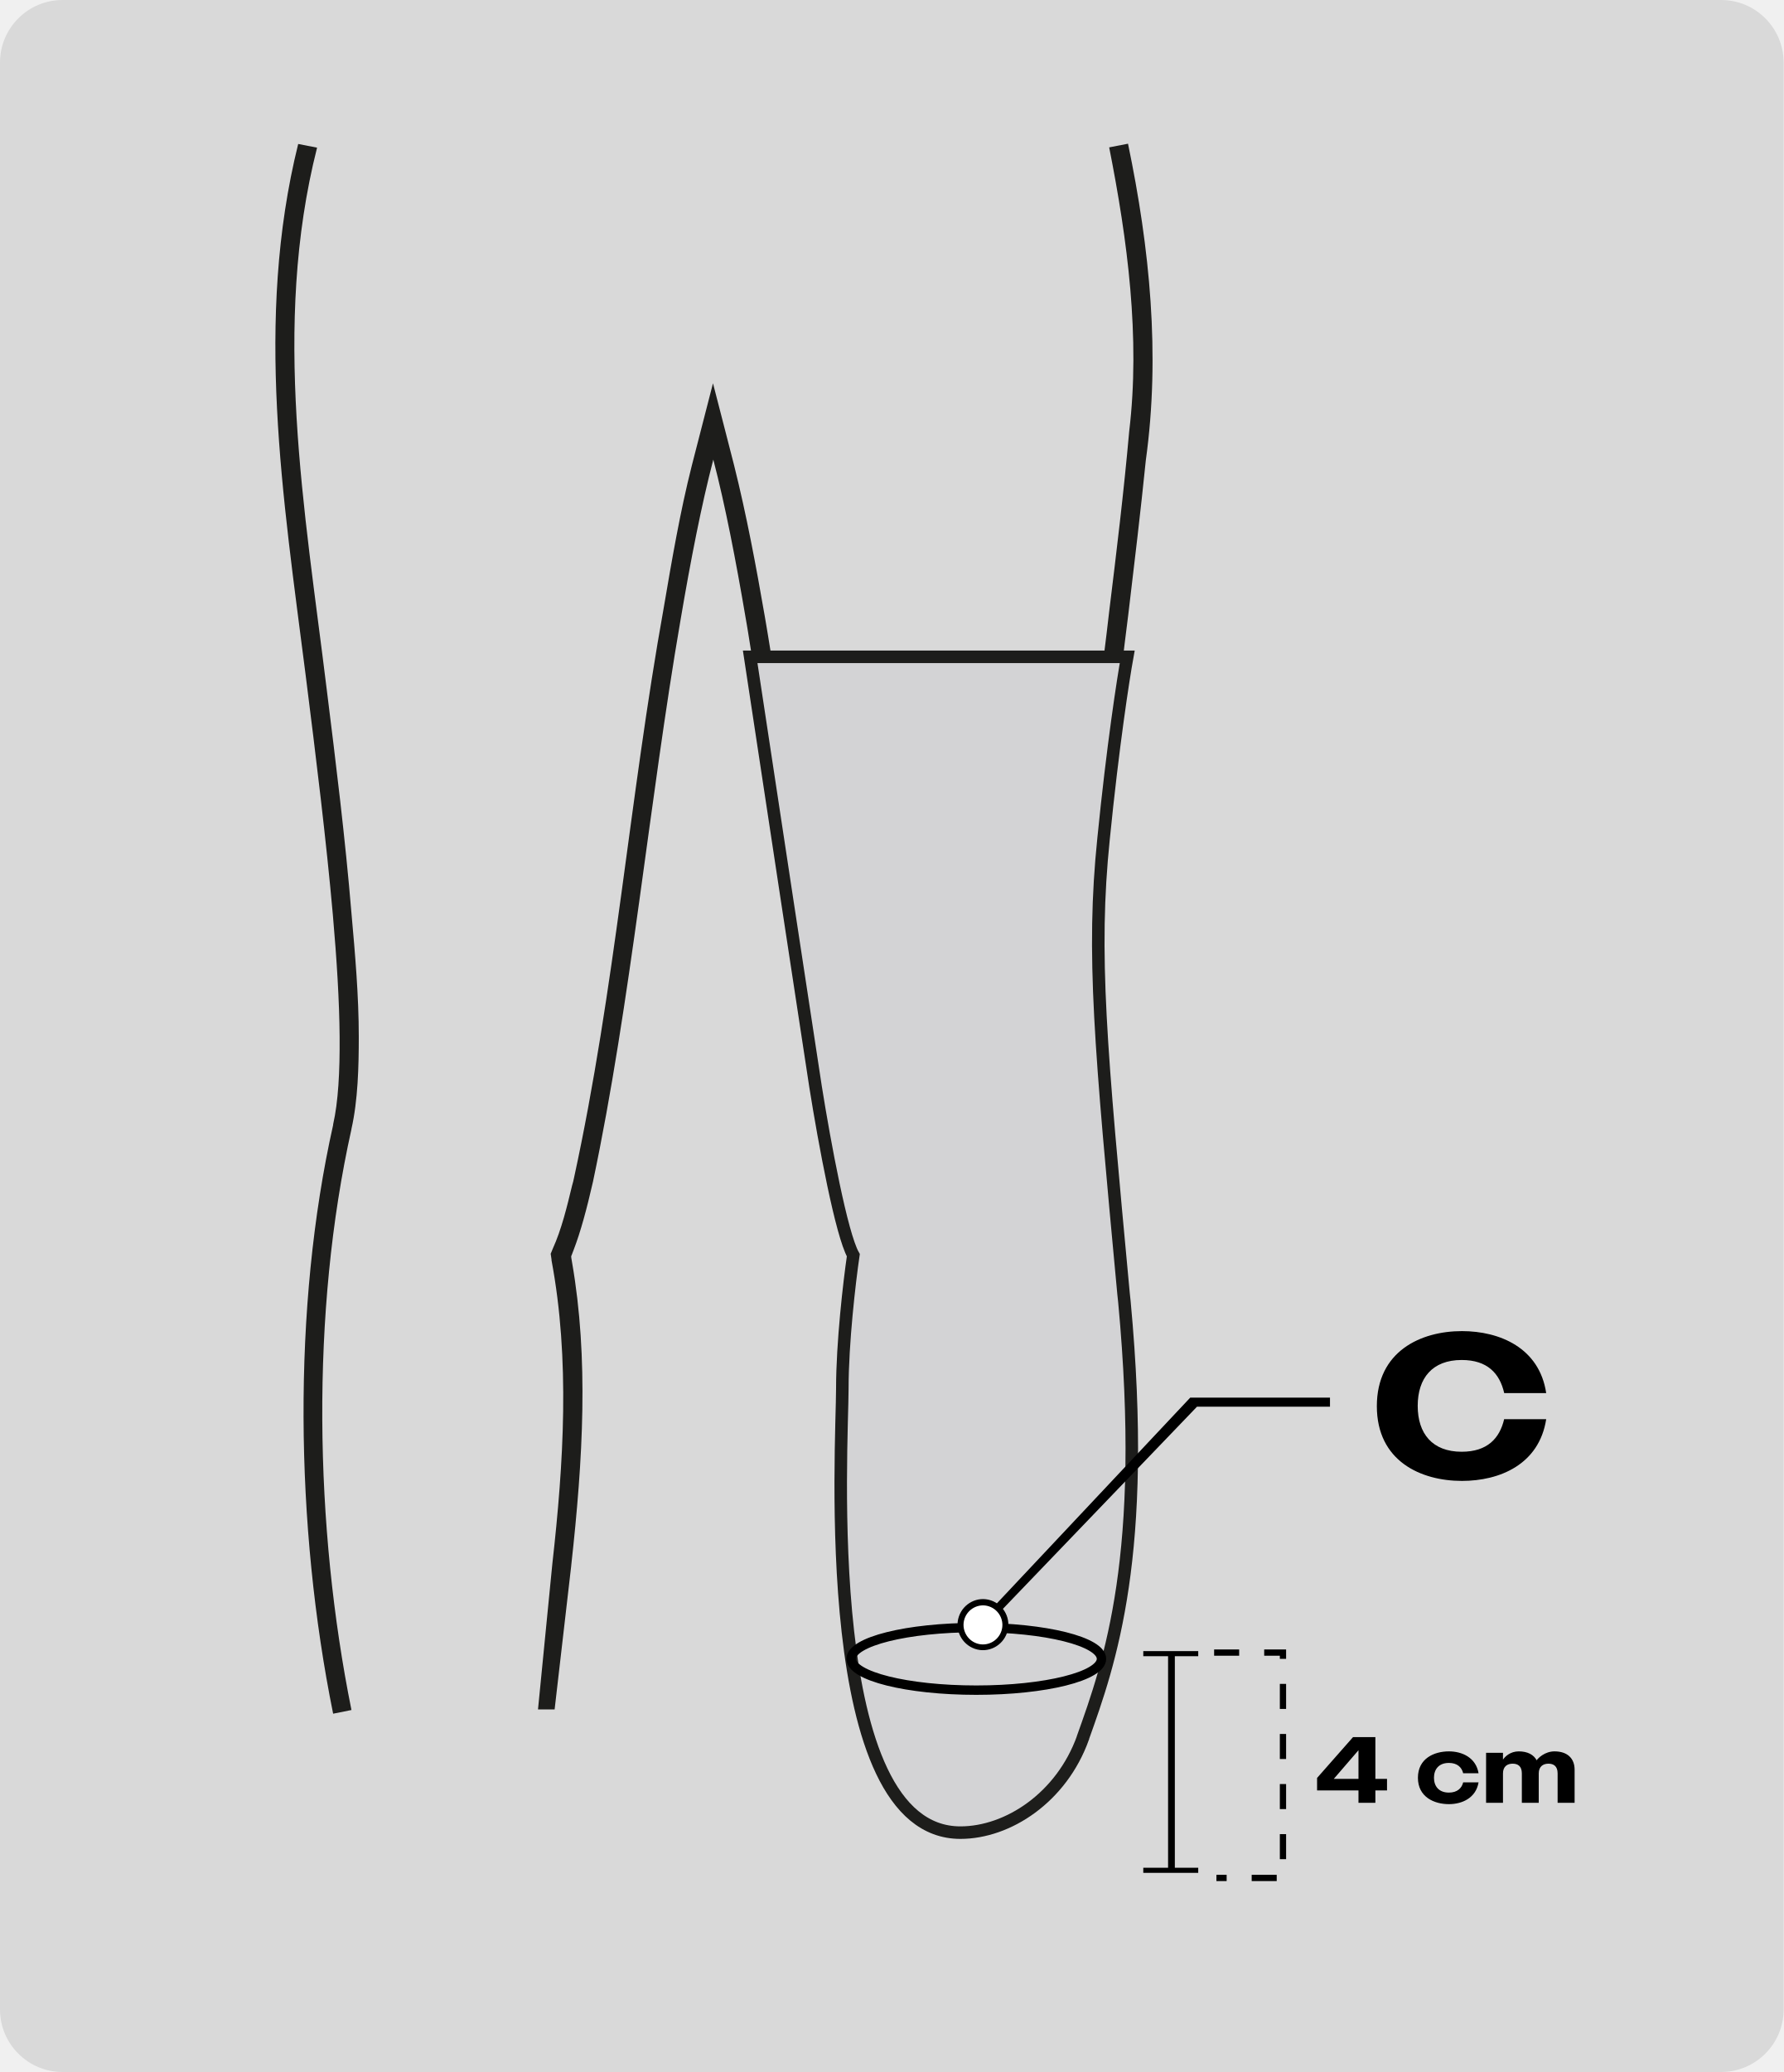
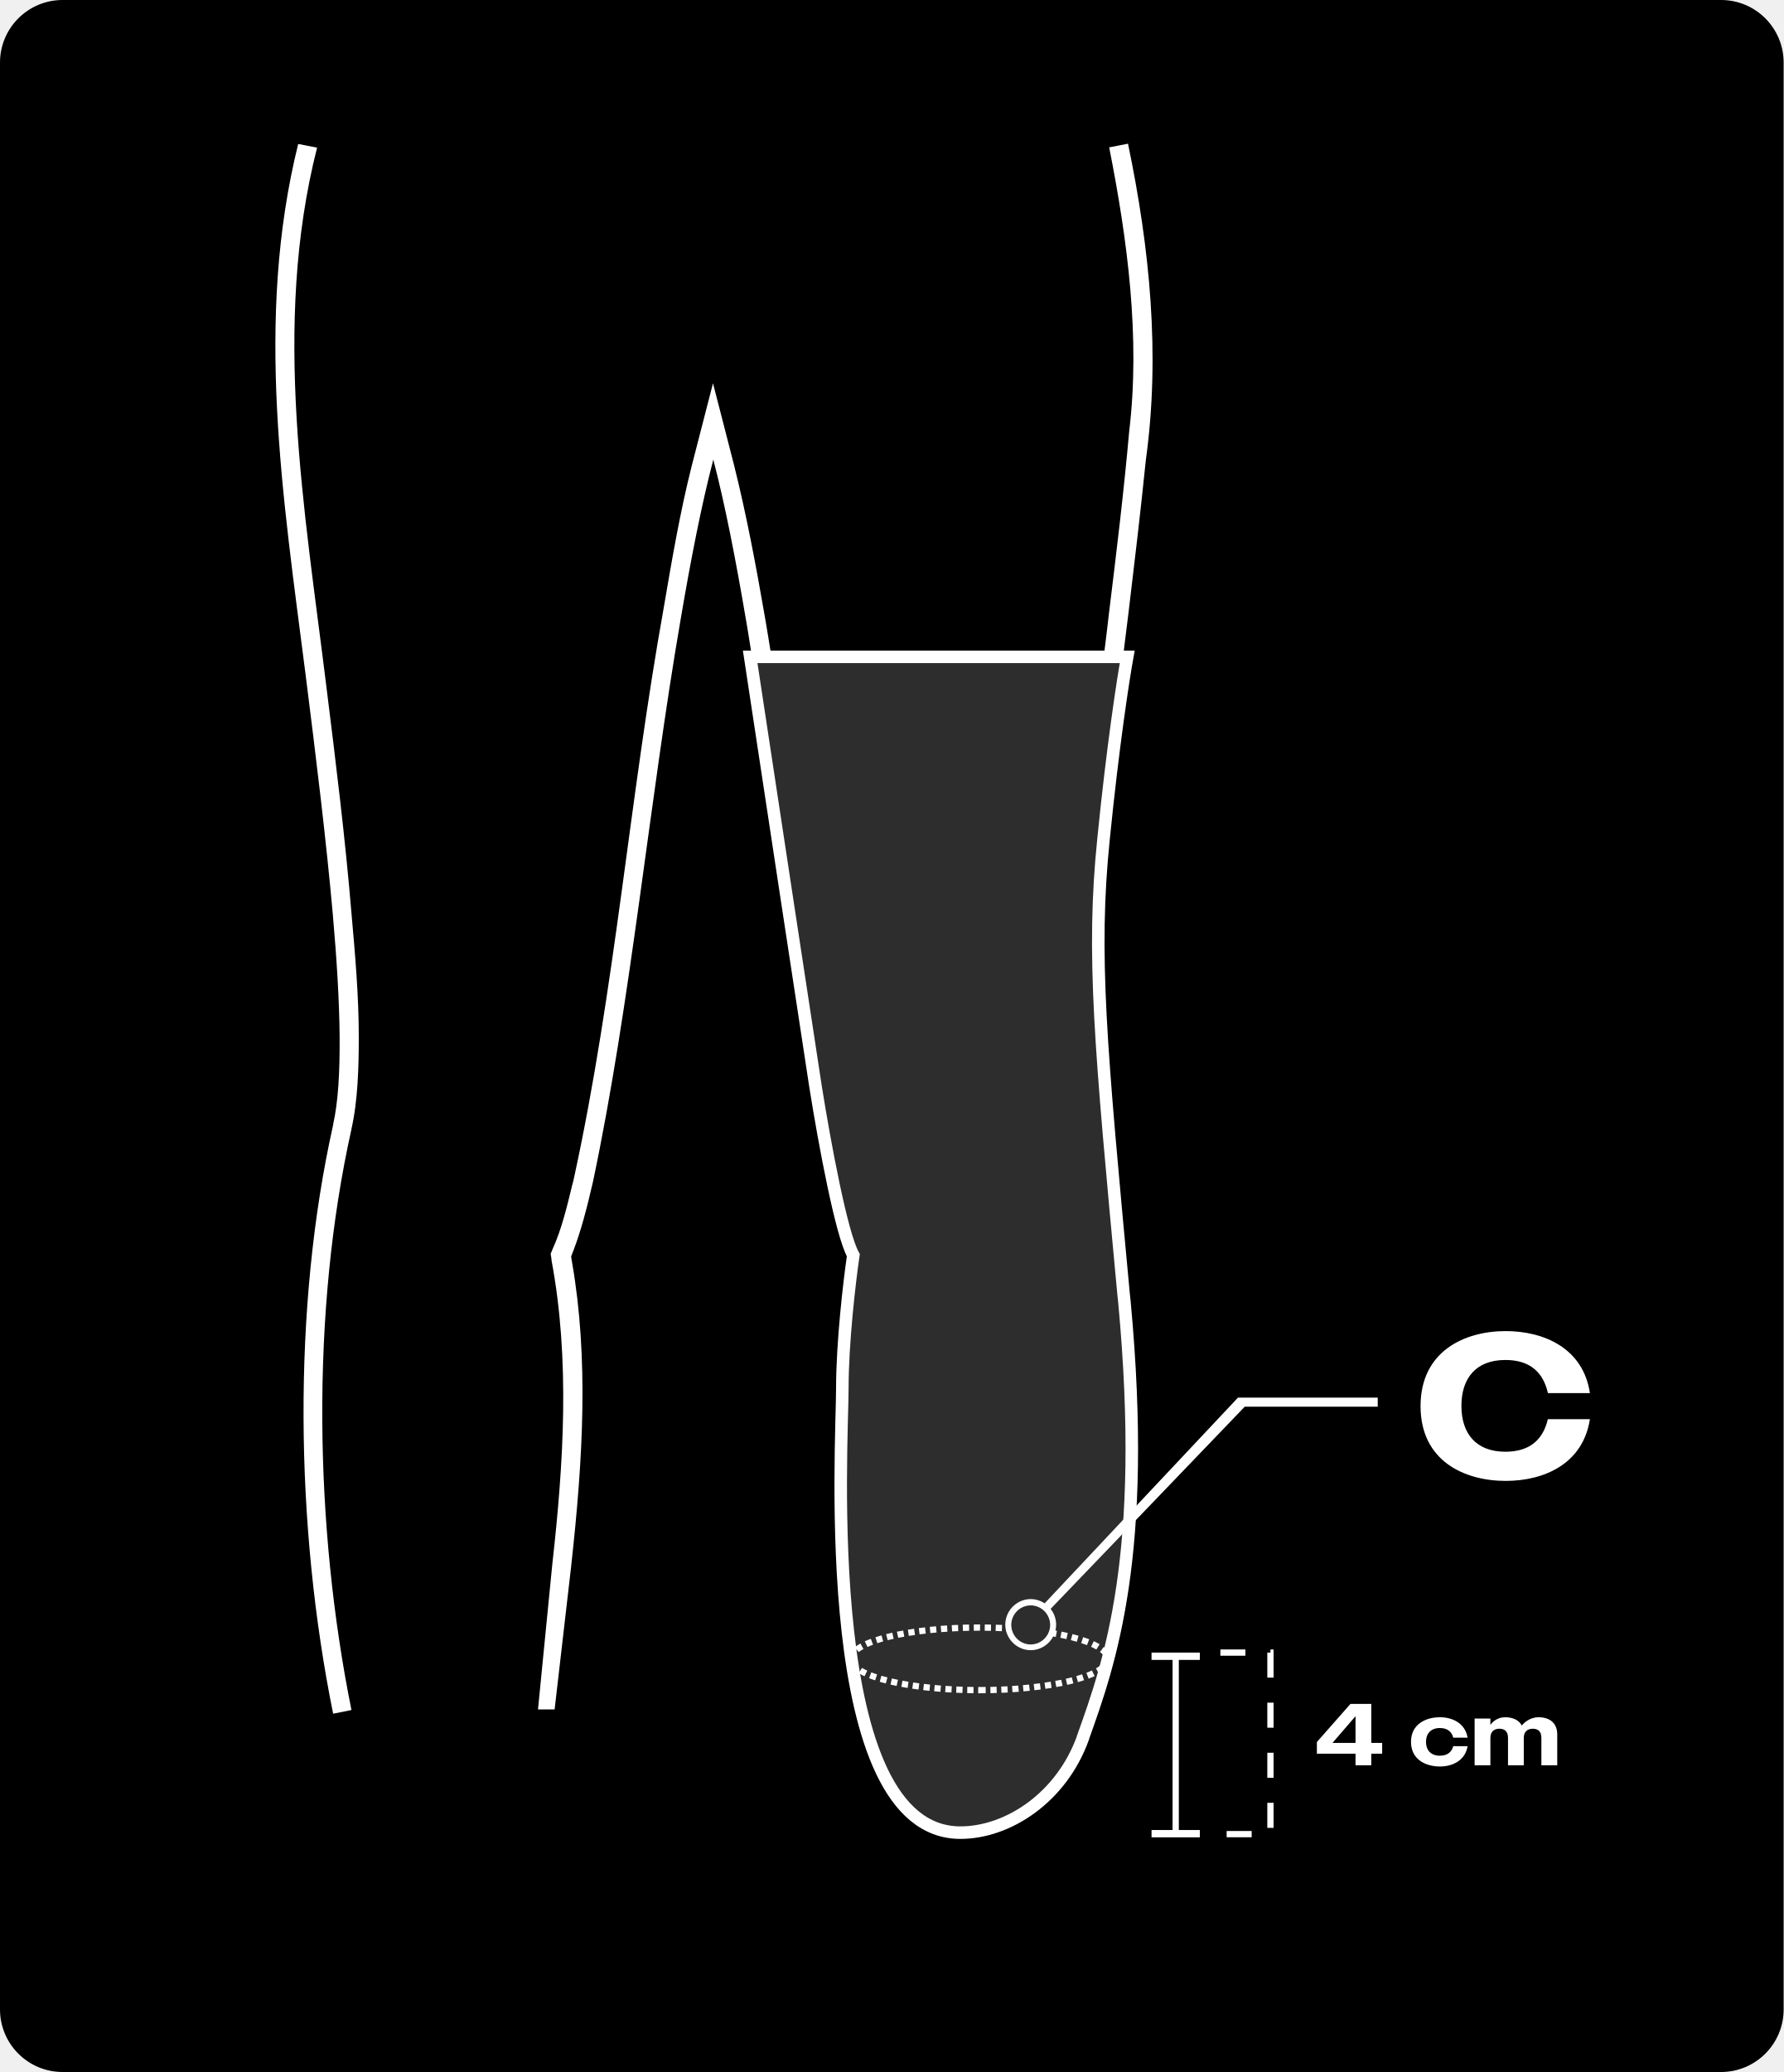
<svg xmlns="http://www.w3.org/2000/svg" width="285" height="331" viewBox="0 0 285 331" fill="none">
-   <rect width="285" height="331" rx="10" fill="#D9D9D9" />
-   <g clip-path="url(#clip0_2895_604)">
-     <path fill-rule="evenodd" clip-rule="evenodd" d="M180.248 23C183.715 39.648 185.426 56.658 183.085 73.533C182.274 81.54 181.284 89.819 180.293 98.097C179.888 101.309 179.482 104.521 179.122 107.733C177.456 121.26 175.835 134.515 174.755 146.142C174.124 153.335 173.719 159.894 173.629 165.594C173.584 171.249 173.899 176.045 174.665 179.619V179.709C180.833 207.305 180.743 240.104 175.565 269.011H172.503C177.681 240.737 177.907 208.255 171.738 180.388V180.297C170.702 175.683 170.567 170.345 170.567 165.594C170.567 159.08 171.018 152.385 171.603 145.825C172.684 134.198 174.169 122.527 175.61 110.9C176.151 106.512 176.736 102.079 177.231 97.69C178.402 88.145 179.573 78.554 180.428 68.918C182.229 53.899 180.158 38.336 177.231 23.543L180.248 22.955V23Z" fill="#1D1D1B" />
-     <path fill-rule="evenodd" clip-rule="evenodd" d="M91.277 250.056C93.168 233.001 94.069 216.986 91.412 201.695C91.367 201.424 91.322 201.153 91.277 200.881V200.745V200.7V200.61L91.322 200.564C91.457 200.248 91.547 199.931 91.682 199.614C92.763 196.81 93.753 193.145 94.744 188.802C100.777 160.302 103.749 127.955 108.747 99.002C110.368 89.457 112.079 80.68 113.97 73.442C113.97 73.442 113.97 73.442 113.97 73.397C115.861 80.635 117.572 89.457 119.193 99.002C119.283 99.59 119.418 100.224 119.508 100.857C120.994 109.95 122.435 119.631 123.831 129.358C123.921 129.901 123.966 130.444 124.056 130.941L124.191 131.982V132.298C124.506 134.108 124.776 135.963 125.001 137.772L125.271 139.718C125.767 143.337 126.307 146.956 126.802 150.485C127.883 157.994 128.963 165.187 130.044 171.747C131.08 178.035 132.16 183.781 133.241 188.667V188.802C134.276 193.1 135.267 196.764 136.348 199.614C136.483 199.931 136.573 200.248 136.708 200.519V200.7C136.708 200.7 136.618 201.107 136.618 201.288C136.573 201.65 136.483 202.057 136.438 202.419C134.186 216.082 134.457 231.101 135.852 246.889C136.483 254.128 137.338 261.547 138.284 269.057H141.391C140.445 261.592 139.635 254.128 138.959 246.618C137.608 231.78 137.023 216.082 139.815 201.288V201.153L139.995 200.248L139.544 199.524C138.059 195.95 137.023 191.788 136.258 188.078C134.907 182.604 133.871 176.95 133.016 171.295C131.44 161.975 130.134 152.52 128.783 143.065C128.603 141.844 128.423 140.622 128.288 139.356C127.793 135.872 127.297 132.389 126.802 128.951V128.679C125.587 119.631 124.236 110.629 122.705 101.445C122.525 100.45 122.39 99.455 122.21 98.505C120.814 90.452 119.283 82.264 117.302 74.347C116.987 73.035 114.285 62.675 113.925 61.227C113.565 62.585 110.863 73.126 110.548 74.347C108.657 81.811 107.351 89.502 106.045 97.147C100.597 127.413 98.256 158.13 91.727 188.124C91.637 188.531 91.547 188.983 91.412 189.39C90.602 192.738 89.746 196.357 88.305 199.524L87.99 200.293L88.125 201.198V201.334C91.097 217.167 90.061 233.77 88.26 249.785L85.964 273.083H88.62C88.62 273.083 90.602 255.892 91.277 250.101V250.056Z" fill="#1D1D1B" />
-     <path fill-rule="evenodd" clip-rule="evenodd" d="M53.23 273.761C47.152 243.768 46.702 208.843 53.23 179.709V179.618C54.041 176.044 54.311 171.249 54.266 165.594C54.221 159.894 53.816 153.334 53.185 146.141C52.15 134.47 50.529 121.214 48.818 107.688C45.216 79.413 40.668 51.139 47.647 23L50.664 23.588C43.415 52.134 48.683 81.404 52.195 110.04C53.681 121.984 55.166 133.927 56.157 145.87C56.742 152.43 57.328 159.08 57.328 165.639C57.328 170.39 57.193 175.773 56.157 180.342V180.387C49.628 209.657 50.259 243.949 56.157 273.173" fill="#1D1D1B" />
-     <path d="M173.044 277.607C169.622 287.152 161.067 292.762 153.457 292.762C130.674 292.762 134.592 230.83 134.592 221.782C134.592 214.543 135.717 204.817 136.348 200.519C134.456 197.172 131.755 182.65 130.314 173.602C129.188 166.364 122.885 124.789 119.868 104.929H180.113C179.482 108.412 177.816 119.134 176.33 134.018C174.439 152.43 175.835 167.087 179.527 206.672L179.662 207.939C183.444 248.428 177.321 265.619 173.044 277.562V277.607Z" fill="#D3D3D5" stroke="#1D1D1B" stroke-width="2" stroke-miterlimit="10" />
-     <path d="M187.722 264.215H186.642V298.778H187.722V264.215Z" fill="black" />
-     <path d="M191.46 298.371H182.68V299.185H191.46V298.371Z" fill="black" />
-     <path d="M191.46 263.763H182.68V264.577H191.46V263.763Z" fill="black" />
-     <path d="M240.352 226.712H247.06C245.935 233.95 239.631 236.574 233.598 236.574C227.024 236.574 220 233.407 220 224.631C220 215.855 227.024 212.643 233.598 212.643C239.631 212.643 245.98 215.312 247.06 222.55H240.352C239.631 219.383 237.65 217.257 233.553 217.257C228.87 217.257 226.529 220.152 226.529 224.586C226.529 229.019 228.87 231.915 233.553 231.915C237.65 231.915 239.631 229.788 240.352 226.667V226.712Z" fill="black" />
-     <path d="M156 270C167.046 270 176 267.761 176 265C176 262.239 167.046 260 156 260C144.954 260 136 262.239 136 265C136 267.761 144.954 270 156 270Z" stroke="black" stroke-width="1.5" stroke-miterlimit="10" />
-     <path d="M157.806 259.555L156.455 259.148L190.179 223.273H212.512V224.721H191.26L157.806 259.555Z" fill="black" />
-     <path d="M160.462 260.687C159.831 262.587 157.805 263.582 155.959 262.994C154.068 262.36 153.077 260.325 153.663 258.47C154.293 256.57 156.319 255.574 158.165 256.163C160.056 256.796 161.047 258.832 160.462 260.687Z" fill="white" />
-     <path d="M160.912 260.822C161.633 258.696 160.462 256.389 158.346 255.665C156.23 254.941 153.933 256.117 153.213 258.244C152.492 260.37 153.663 262.677 155.779 263.401C157.896 264.125 160.192 262.949 160.912 260.822C161.633 258.696 160.192 262.949 160.912 260.822ZM154.113 258.606C154.654 256.977 156.41 256.072 158.031 256.615C159.652 257.158 160.552 258.922 160.012 260.551C159.471 262.18 157.715 263.084 156.095 262.541C154.474 261.999 153.573 260.234 154.113 258.606C154.654 256.977 153.573 260.234 154.113 258.606Z" fill="black" />
+   <rect width="285" height="331" rx="10" fill="black" />
+   <g clip-path="url(#clip0_9391_4654)">
+     <path fill-rule="evenodd" clip-rule="evenodd" d="M180.248 22.998C183.715 39.646 185.426 56.656 183.085 73.531C182.274 81.538 181.284 89.817 180.293 98.096C179.888 101.308 179.482 104.52 179.122 107.731C177.456 121.258 175.835 134.513 174.755 146.14C174.124 153.333 173.719 159.892 173.629 165.593C173.584 171.247 173.899 176.043 174.665 179.617V179.707C180.833 207.303 180.743 240.102 175.565 269.009H172.503C177.681 240.735 177.907 208.253 171.738 180.386V180.295C170.702 175.681 170.567 170.343 170.567 165.593C170.567 159.078 171.018 152.383 171.603 145.823C172.684 134.196 174.169 122.525 175.61 110.898C176.151 106.51 176.736 102.077 177.231 97.688C178.402 88.143 179.573 78.552 180.428 68.916C182.229 53.897 180.158 38.334 177.231 23.541L180.248 22.953V22.998Z" fill="white" />
+     <path fill-rule="evenodd" clip-rule="evenodd" d="M91.277 250.055C93.168 233 94.069 216.985 91.412 201.694C91.367 201.423 91.322 201.152 91.277 200.88V200.744V200.699V200.609L91.322 200.563C91.457 200.247 91.547 199.93 91.682 199.613C92.763 196.809 93.753 193.144 94.744 188.801C100.777 160.301 103.749 127.954 108.747 99.001C110.368 89.456 112.079 80.679 113.97 73.441C113.97 73.441 113.97 73.441 113.97 73.396C115.861 80.634 117.572 89.456 119.193 99.001C119.283 99.59 119.418 100.223 119.508 100.856C120.994 109.949 122.435 119.63 123.831 129.357C123.921 129.9 123.966 130.443 124.056 130.94L124.191 131.981V132.297C124.506 134.107 124.776 135.962 125.001 137.771L125.271 139.717C125.767 143.336 126.307 146.955 126.802 150.484C127.883 157.993 128.963 165.186 130.044 171.746C131.08 178.034 132.16 183.78 133.241 188.666V188.801C134.276 193.099 135.267 196.763 136.348 199.613C136.483 199.93 136.573 200.247 136.708 200.518V200.699C136.708 200.699 136.618 201.106 136.618 201.287C136.573 201.649 136.483 202.056 136.438 202.418C134.186 216.081 134.457 231.1 135.852 246.889C136.483 254.127 137.338 261.546 138.284 269.056H141.391C140.445 261.591 139.635 254.127 138.959 246.617C137.608 231.779 137.023 216.081 139.815 201.287V201.152L139.995 200.247L139.544 199.523C138.059 195.949 137.023 191.787 136.258 188.077C134.907 182.604 133.871 176.949 133.016 171.294C131.44 161.974 130.134 152.519 128.783 143.064C128.603 141.843 128.423 140.621 128.288 139.355C127.793 135.871 127.297 132.388 126.802 128.95V128.678C125.587 119.63 124.236 110.628 122.705 101.444C122.525 100.449 122.39 99.454 122.21 98.504C120.814 90.451 119.283 82.263 117.302 74.346C116.987 73.034 114.285 62.674 113.925 61.227C113.565 62.584 110.863 73.124 110.548 74.346C108.657 81.81 107.351 89.501 106.045 97.147C100.597 127.412 98.256 158.129 91.727 188.123C91.637 188.53 91.547 188.982 91.412 189.389C90.602 192.737 89.746 196.356 88.305 199.523L87.99 200.292L88.125 201.197V201.333C91.097 217.166 90.061 233.769 88.26 249.784L85.964 273.082H88.62C88.62 273.082 90.602 255.891 91.277 250.1V250.055Z" fill="white" />
+     <path fill-rule="evenodd" clip-rule="evenodd" d="M53.23 273.761C47.152 243.768 46.702 208.843 53.23 179.709V179.618C54.041 176.044 54.311 171.249 54.266 165.594C54.221 159.894 53.816 153.334 53.185 146.141C52.15 134.47 50.529 121.214 48.818 107.688C45.216 79.413 40.668 51.139 47.647 23L50.664 23.588C43.415 52.134 48.683 81.404 52.195 110.04C53.681 121.984 55.166 133.927 56.157 145.87C56.742 152.43 57.328 159.08 57.328 165.639C57.328 170.39 57.193 175.773 56.157 180.342V180.387C49.628 209.657 50.259 243.949 56.157 273.173" fill="white" />
+     <path d="M173.044 277.608C169.622 287.153 161.067 292.763 153.457 292.763C130.674 292.763 134.592 230.831 134.592 221.783C134.592 214.544 135.717 204.818 136.348 200.52C134.456 197.173 131.755 182.651 130.314 173.603C129.188 166.365 122.885 124.79 119.868 104.93H180.113C179.482 108.413 177.816 119.135 176.33 134.019C174.439 152.431 175.835 167.088 179.527 206.673L179.662 207.939C183.444 248.429 177.321 265.62 173.044 277.563V277.608Z" fill="#2D2D2D" stroke="white" stroke-width="2" stroke-miterlimit="10" />
+     <path d="M247.336 226.71H254.045C252.919 233.948 246.616 236.572 240.582 236.572C234.008 236.572 226.984 233.405 226.984 224.629C226.984 215.853 234.008 212.641 240.582 212.641C246.616 212.641 252.964 215.31 254.045 222.548H247.336C246.616 219.381 244.634 217.255 240.537 217.255C235.854 217.255 233.513 220.15 233.513 224.584C233.513 229.017 235.854 231.913 240.537 231.913C244.634 231.913 246.616 229.786 247.336 226.665V226.71Z" fill="white" />
+     <path d="M156.5 270C167.822 270 177 267.761 177 265C177 262.239 167.822 260 156.5 260C145.178 260 136 262.239 136 265C136 267.761 145.178 270 156.5 270Z" stroke="white" stroke-miterlimit="10" stroke-dasharray="1 0.75" />
+     <path d="M165.434 259.555L164.083 259.148L197.808 223.273H220.141V224.721H198.888L165.434 259.555Z" fill="white" />
+     <path d="M168.091 260.692C167.461 262.592 165.435 263.588 163.588 263C161.697 262.366 160.707 260.33 161.292 258.476C161.923 256.576 163.949 255.58 165.795 256.168C167.686 256.802 168.676 258.838 168.091 260.692Z" fill="#2D2D2D" />
+     <path d="M168.541 260.824C169.262 258.698 168.091 256.391 165.975 255.667C163.859 254.943 161.562 256.119 160.842 258.246C160.121 260.372 161.292 262.679 163.408 263.403C165.524 264.127 167.821 262.951 168.541 260.824C169.262 258.698 167.821 262.951 168.541 260.824ZM161.742 258.608C162.283 256.979 164.039 256.074 165.66 256.617C167.28 257.16 168.181 258.924 167.641 260.553C167.1 262.181 165.344 263.086 163.723 262.543C162.103 262.001 161.202 260.236 161.742 258.608C162.283 256.979 161.202 260.236 161.742 258.608Z" fill="white" />
+     <path d="M220.849 278.43V280.152H219.113V282H216.593V280.152H210.419V278.29L215.781 272.2H219.113V278.43H220.849ZM212.911 278.43H216.593V274.16L212.911 278.43ZM230.078 280.474C231.31 280.474 231.996 279.83 232.206 278.948H234.502C234.11 281.272 232.066 282.196 230.078 282.196C227.894 282.196 225.458 281.146 225.458 278.262C225.458 275.378 227.894 274.328 230.078 274.328C232.066 274.328 234.11 275.266 234.502 277.59H232.206C231.996 276.694 231.31 276.05 230.078 276.05C228.538 276.05 227.852 277.044 227.852 278.262C227.852 279.48 228.538 280.474 230.078 280.474ZM245.829 274.328C247.747 274.328 248.825 275.378 248.825 277.058V282H246.291V277.618C246.291 276.526 245.689 276.162 244.919 276.162C244.149 276.162 243.477 276.568 243.477 277.618V282H240.957V277.618C240.957 276.526 240.355 276.162 239.585 276.162C238.801 276.162 238.143 276.568 238.143 277.618V282H235.623V274.538H238.143V275.56C238.423 275.126 239.221 274.328 240.495 274.328C241.797 274.328 242.721 274.818 243.169 275.658C243.365 275.35 244.373 274.328 245.829 274.328Z" fill="white" />
+     <path d="M194.999 264H202.999V293H194.999" stroke="white" stroke-miterlimit="10" stroke-dasharray="4 4" />
+     <path fill-rule="evenodd" clip-rule="evenodd" d="M191.72 264V265.168H188.359V292.344H191.72V293.512H183.999V292.344H187.359V265.168H183.999V264H191.72Z" fill="white" />
  </g>
-   <path d="M194 264H205V300H194.368" stroke="black" stroke-miterlimit="9.999" stroke-dasharray="4 4" />
-   <path d="M221.625 284.175V286.02H219.765V288H217.065V286.02H210.45V284.025L216.195 277.5H219.765V284.175H221.625ZM213.12 284.175H217.065V279.6L213.12 284.175ZM231.513 286.365C232.833 286.365 233.568 285.675 233.793 284.73H236.253C235.833 287.22 233.643 288.21 231.513 288.21C229.173 288.21 226.563 287.085 226.563 283.995C226.563 280.905 229.173 279.78 231.513 279.78C233.643 279.78 235.833 280.785 236.253 283.275H233.793C233.568 282.315 232.833 281.625 231.513 281.625C229.863 281.625 229.128 282.69 229.128 283.995C229.128 285.3 229.863 286.365 231.513 286.365ZM248.389 279.78C250.444 279.78 251.599 280.905 251.599 282.705V288H248.884V283.305C248.884 282.135 248.239 281.745 247.414 281.745C246.589 281.745 245.869 282.18 245.869 283.305V288H243.169V283.305C243.169 282.135 242.524 281.745 241.699 281.745C240.859 281.745 240.154 282.18 240.154 283.305V288H237.454V280.005H240.154V281.1C240.454 280.635 241.309 279.78 242.674 279.78C244.069 279.78 245.059 280.305 245.539 281.205C245.749 280.875 246.829 279.78 248.389 279.78Z" fill="black" />
  <defs>
-     <clipPath id="clip0_2895_604">
+     <clipPath id="clip0_9391_4654">
      <rect width="210" height="277" fill="white" transform="translate(44 23)" />
    </clipPath>
  </defs>
</svg>
